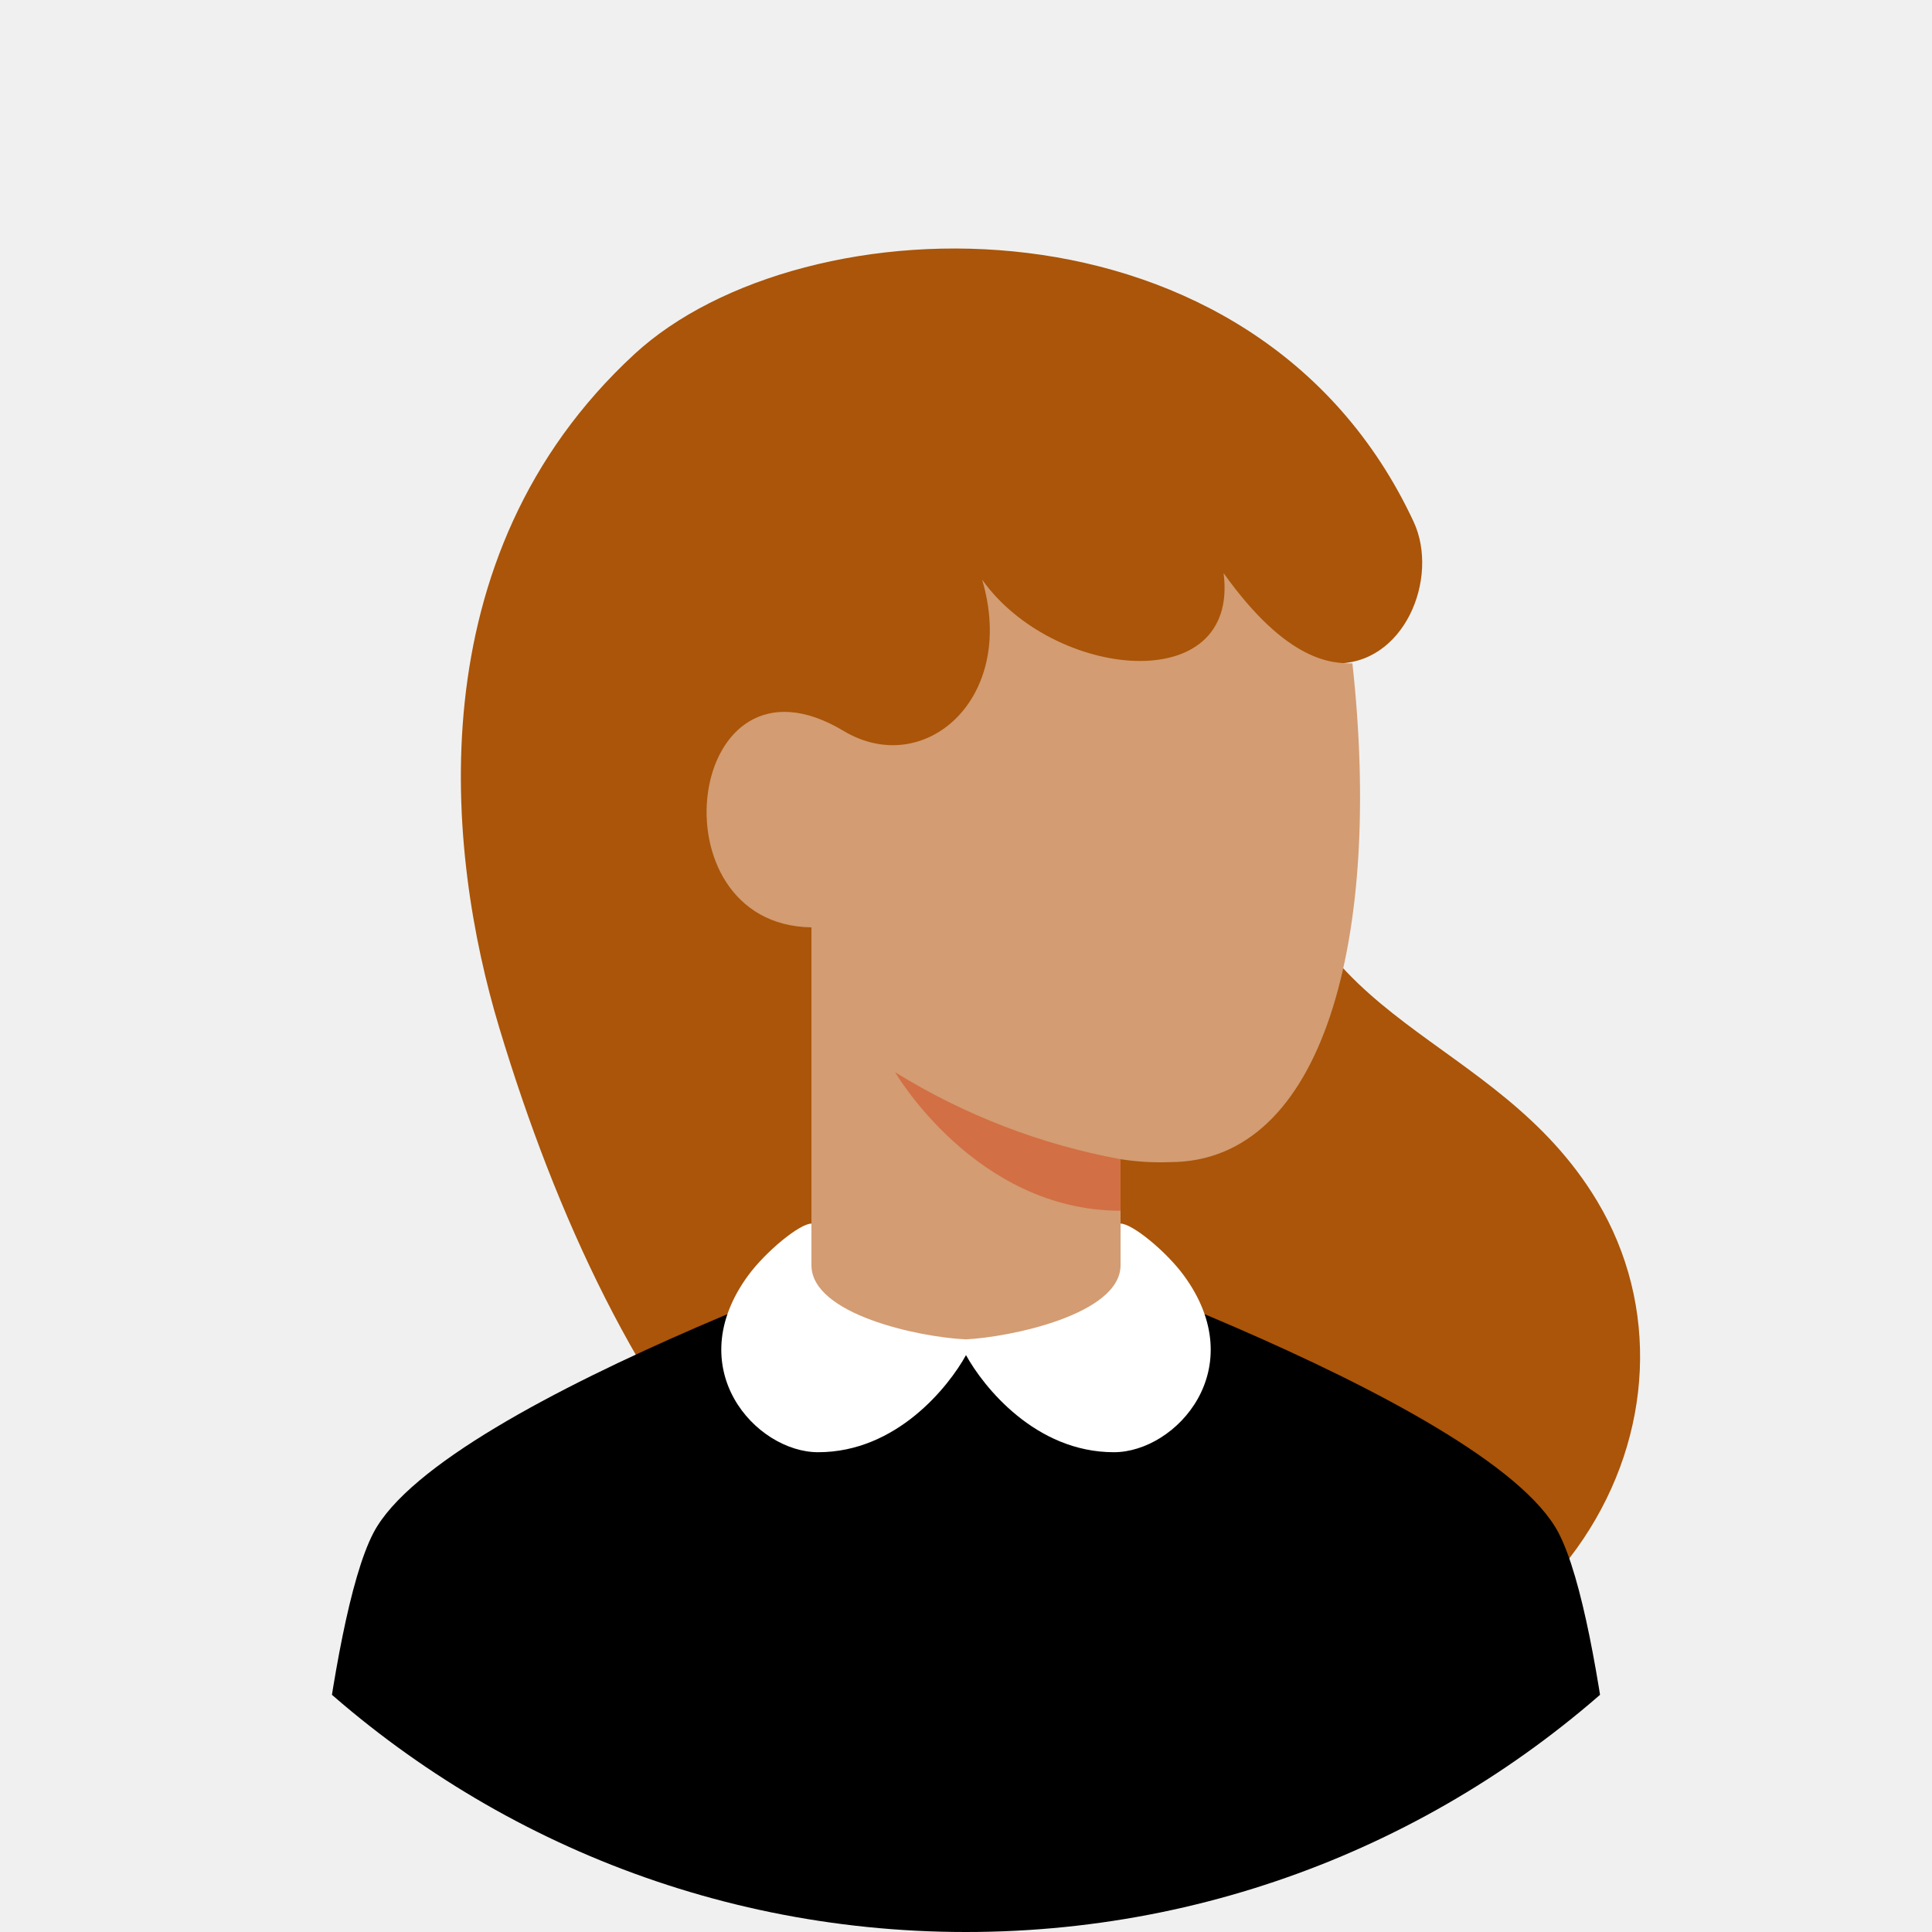
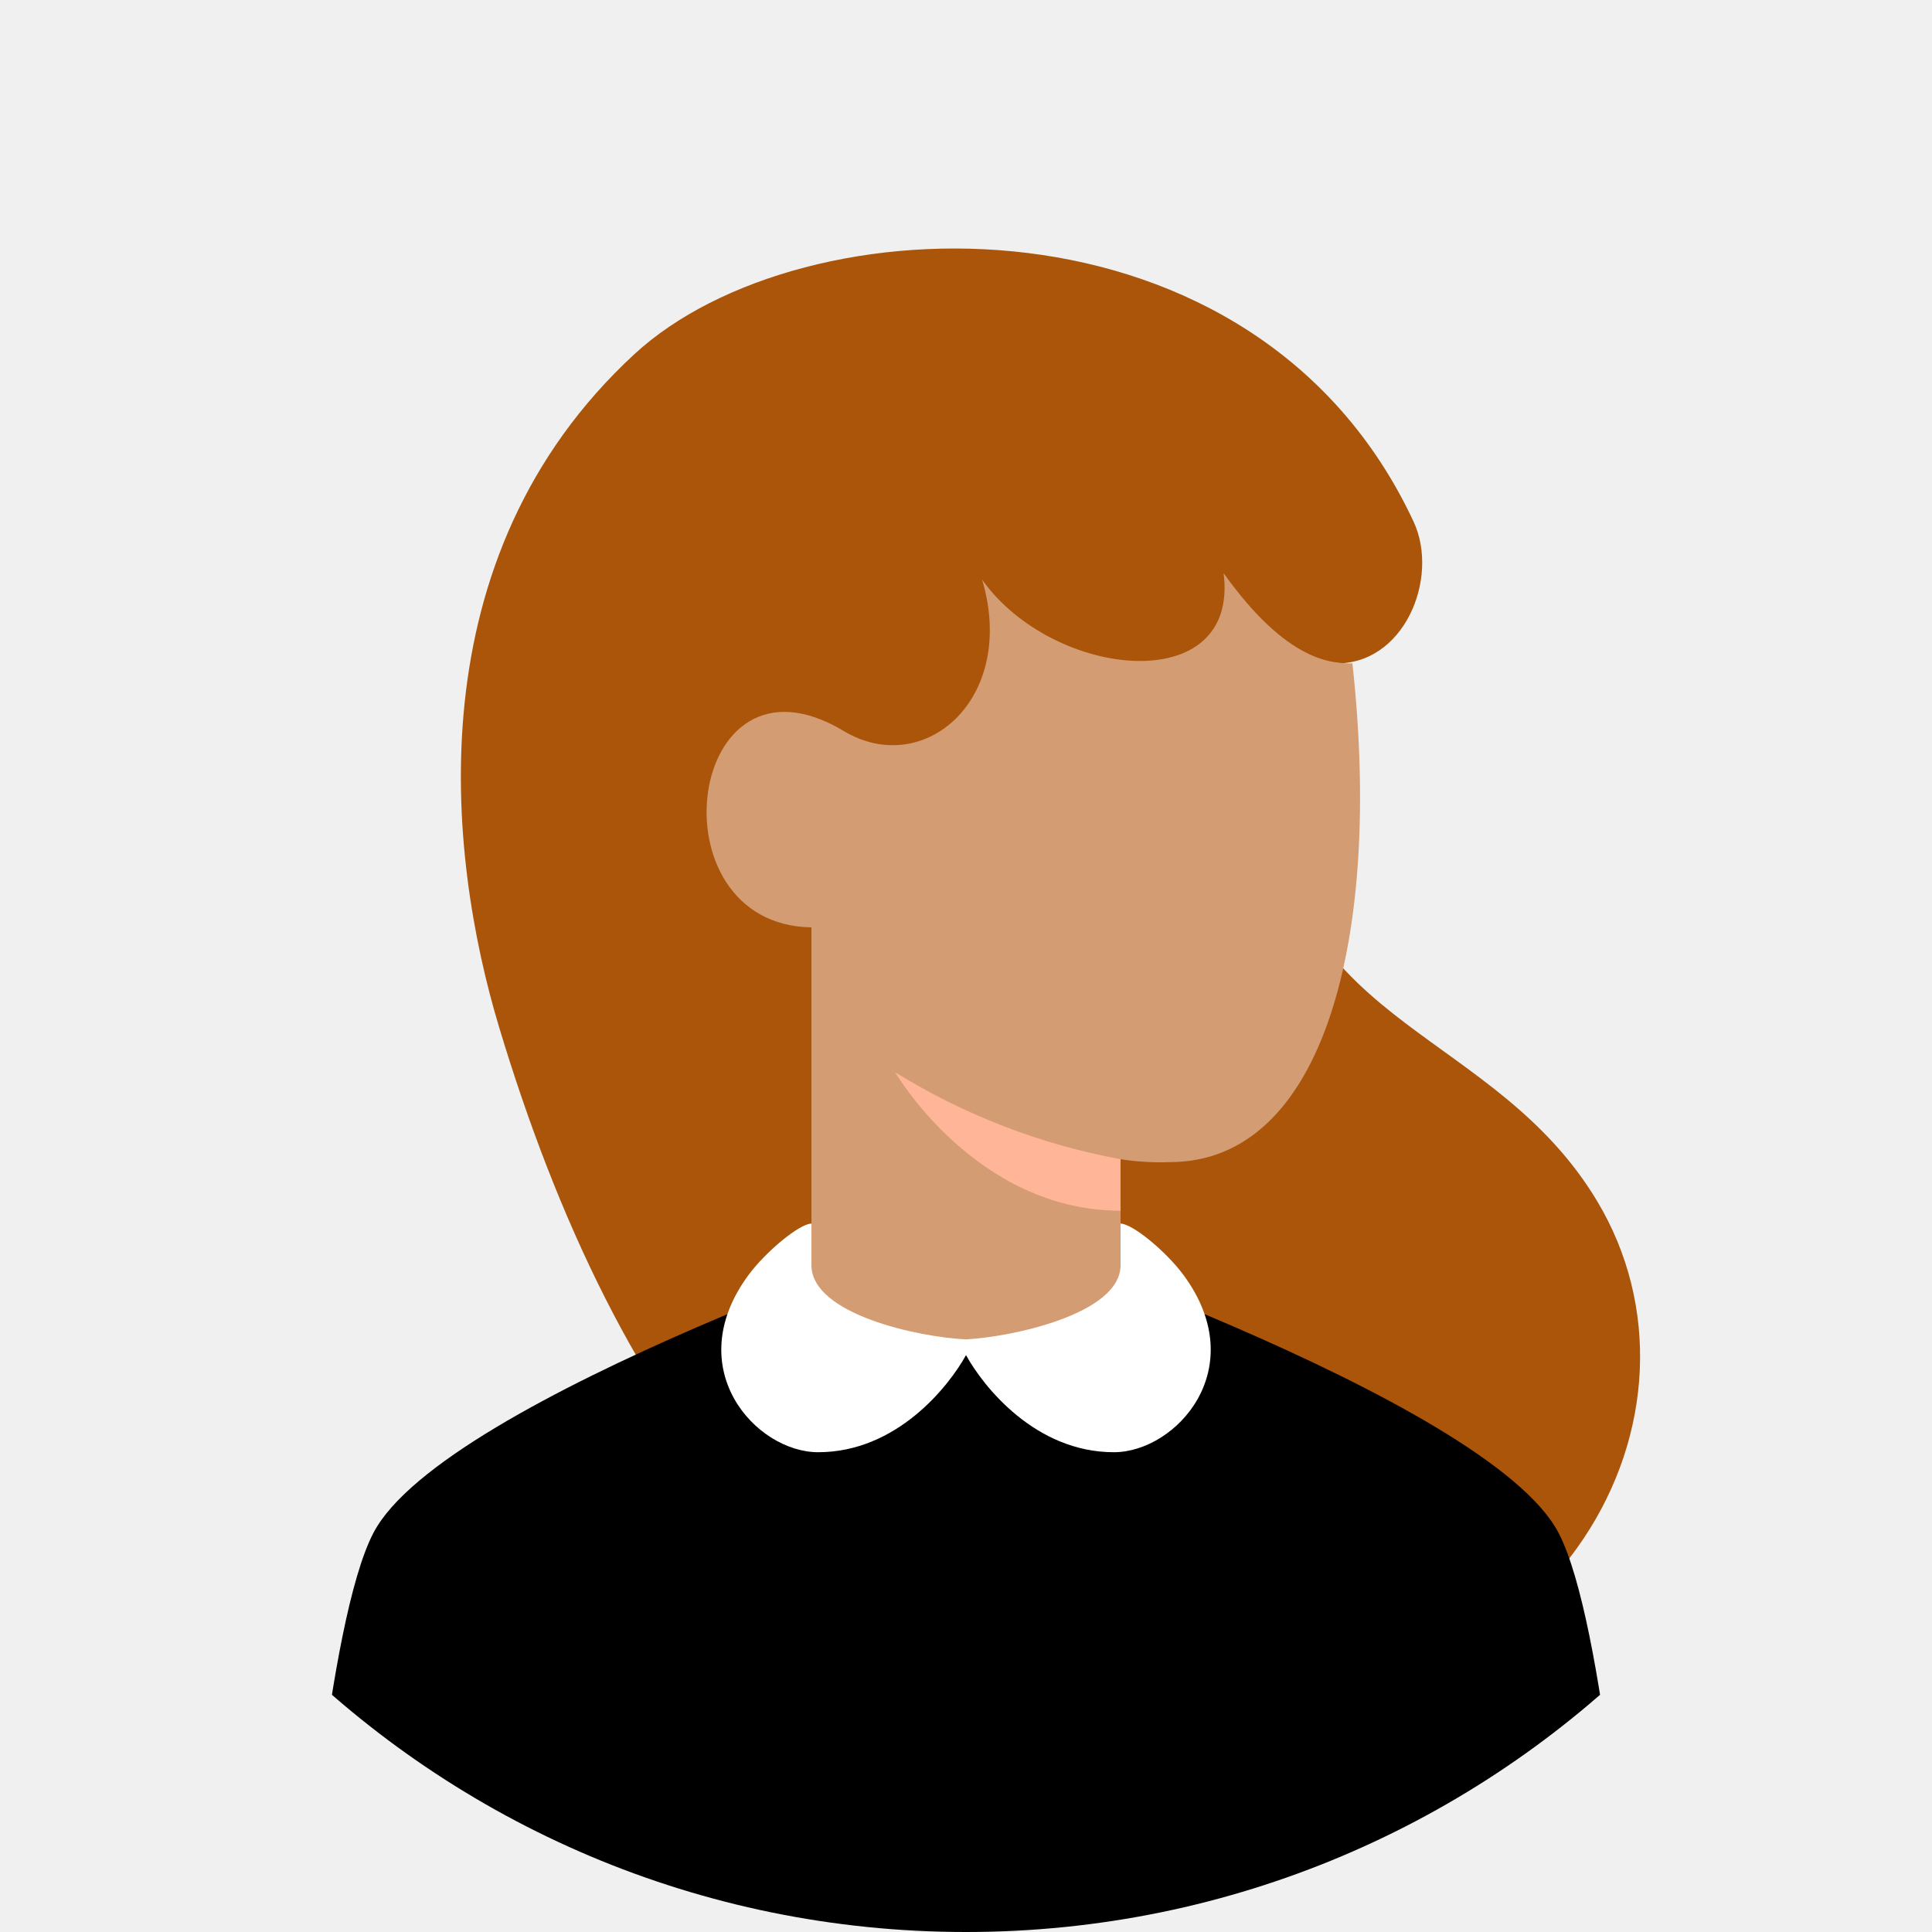
- <svg xmlns="http://www.w3.org/2000/svg" width="200" height="200" viewBox="0 0 200 200" fill="none">
-   <g clip-path="url(#clip0_253_3480)">
-     <path d="M51.667 106.333C46.259 88.373 42.925 57.667 65.667 36.667C83.047 20.617 130 19 146.333 54C149.06 59.843 145.333 69 138 68.667C135.118 68.533 133.333 77.667 131.667 83.333C134 106.333 154.788 106.758 165.333 124.333C178.333 146 162.333 178 124 178C85.667 178 63.692 146.27 51.667 106.333Z" fill="#AA5509" />
-     <path d="M38.666 158.667C33.778 168 31.333 202 31.333 202H168.667C168.667 202 166.222 168 161.333 158.667C154 144.667 100 126.667 100 126.667C100 126.667 46 144.667 38.666 158.667Z" fill="black" />
-     <path d="M84 134.667C84 134.667 92.511 139.333 100.34 139.333C108.169 139.333 116 134.667 116 134.667V120C117.684 120.266 119.391 120.367 121.095 120.303C137.087 120.301 143.117 97.007 140 68.667C138 68.667 133.333 68.667 126.667 59.333C128.333 72.333 109 70.333 101.667 60C105.333 72.333 95.667 80.667 87.333 75.667C70.993 65.862 67.319 95.751 84 96V134.667Z" fill="#D39C72" />
-     <g style="mix-blend-mode:multiply">
-       <path d="M116 120C107.73 118.477 99.817 115.425 92.667 111C92.667 111 101 125.333 116 125.333V120Z" fill="#FFB597" />
-     </g>
-     <path d="M99.978 138.65C95.16 138.432 84 136.072 84 130.973V126.667C82.778 126.667 79.277 129.555 77.476 132C70.359 141.667 78.254 150.333 84.692 150.333C92.816 150.333 98.2 143.545 100 140.28C101.8 143.547 107.184 150.333 115.308 150.333C121.747 150.333 129.642 141.667 122.524 132C120.724 129.555 117.223 126.667 116 126.667V130.973C116 136.072 104.539 138.432 99.978 138.65Z" fill="white" />
+ <svg xmlns="http://www.w3.org/2000/svg" fill="none" height="200" viewBox="0 0 200 200" width="200">
+   <clipPath id="a">
+     <rect height="200" rx="100" transform="matrix(-1 0 0 1 200 0)" width="200" />
+   </clipPath>
+   <g clip-path="url(#a)">
+     <path d="m51.667 106.333c-5.408-17.96-8.741-48.666 14-69.666 17.38-16.049 64.333-17.667 80.666 17.333 2.727 5.843-1 15-8.333 14.667-2.882-.133-4.667 9-6.333 14.667 2.333 23 23.121 23.425 33.666 41 13 21.667-3 53.667-41.333 53.667-38.333 0-60.308-31.73-72.333-71.667z" fill="#aa5509" />
+     <path d="m38.666 158.667c-4.889 9.333-7.333 43.333-7.333 43.333h137.334s-2.445-34-7.334-43.333c-7.333-14-61.333-32-61.333-32s-54 18-61.333 32z" fill="#000" />
+     <path d="m84 134.667s8.511 4.666 16.34 4.666c7.829 0 15.66-4.666 15.66-4.666v-14.667c1.684.266 3.391.367 5.095.303 15.992-.002 22.022-23.296 18.905-51.636-2 0-6.667 0-13.333-9.333 1.666 13-17.667 11-25 .667 3.666 12.333-6 20.667-14.334 15.667-16.341-9.805-20.014 20.084-3.333 20.333z" fill="#d39c72" />
+     <path d="m116 120c-8.27-1.523-16.183-4.575-23.333-9 0 0 8.333 14.333 23.333 14.333z" fill="#ffb597" />
+     <path d="m99.978 138.65c-4.818-.218-15.978-2.578-15.978-7.677v-4.306c-1.223 0-4.723 2.888-6.524 5.333-7.117 9.667.777 18.333 7.216 18.333 8.124 0 13.508-6.788 15.308-10.053 1.8 3.267 7.184 10.053 15.308 10.053 6.439 0 14.334-8.666 7.216-18.333-1.8-2.445-5.301-5.333-6.524-5.333v4.306c0 5.099-11.461 7.459-16.022 7.677z" fill="#fff" />
  </g>
-   <defs>
-     <clipPath id="clip0_253_3480">
-       <rect width="200" height="200" rx="100" transform="matrix(-1 0 0 1 200 0)" fill="white" />
-     </clipPath>
-   </defs>
</svg>
